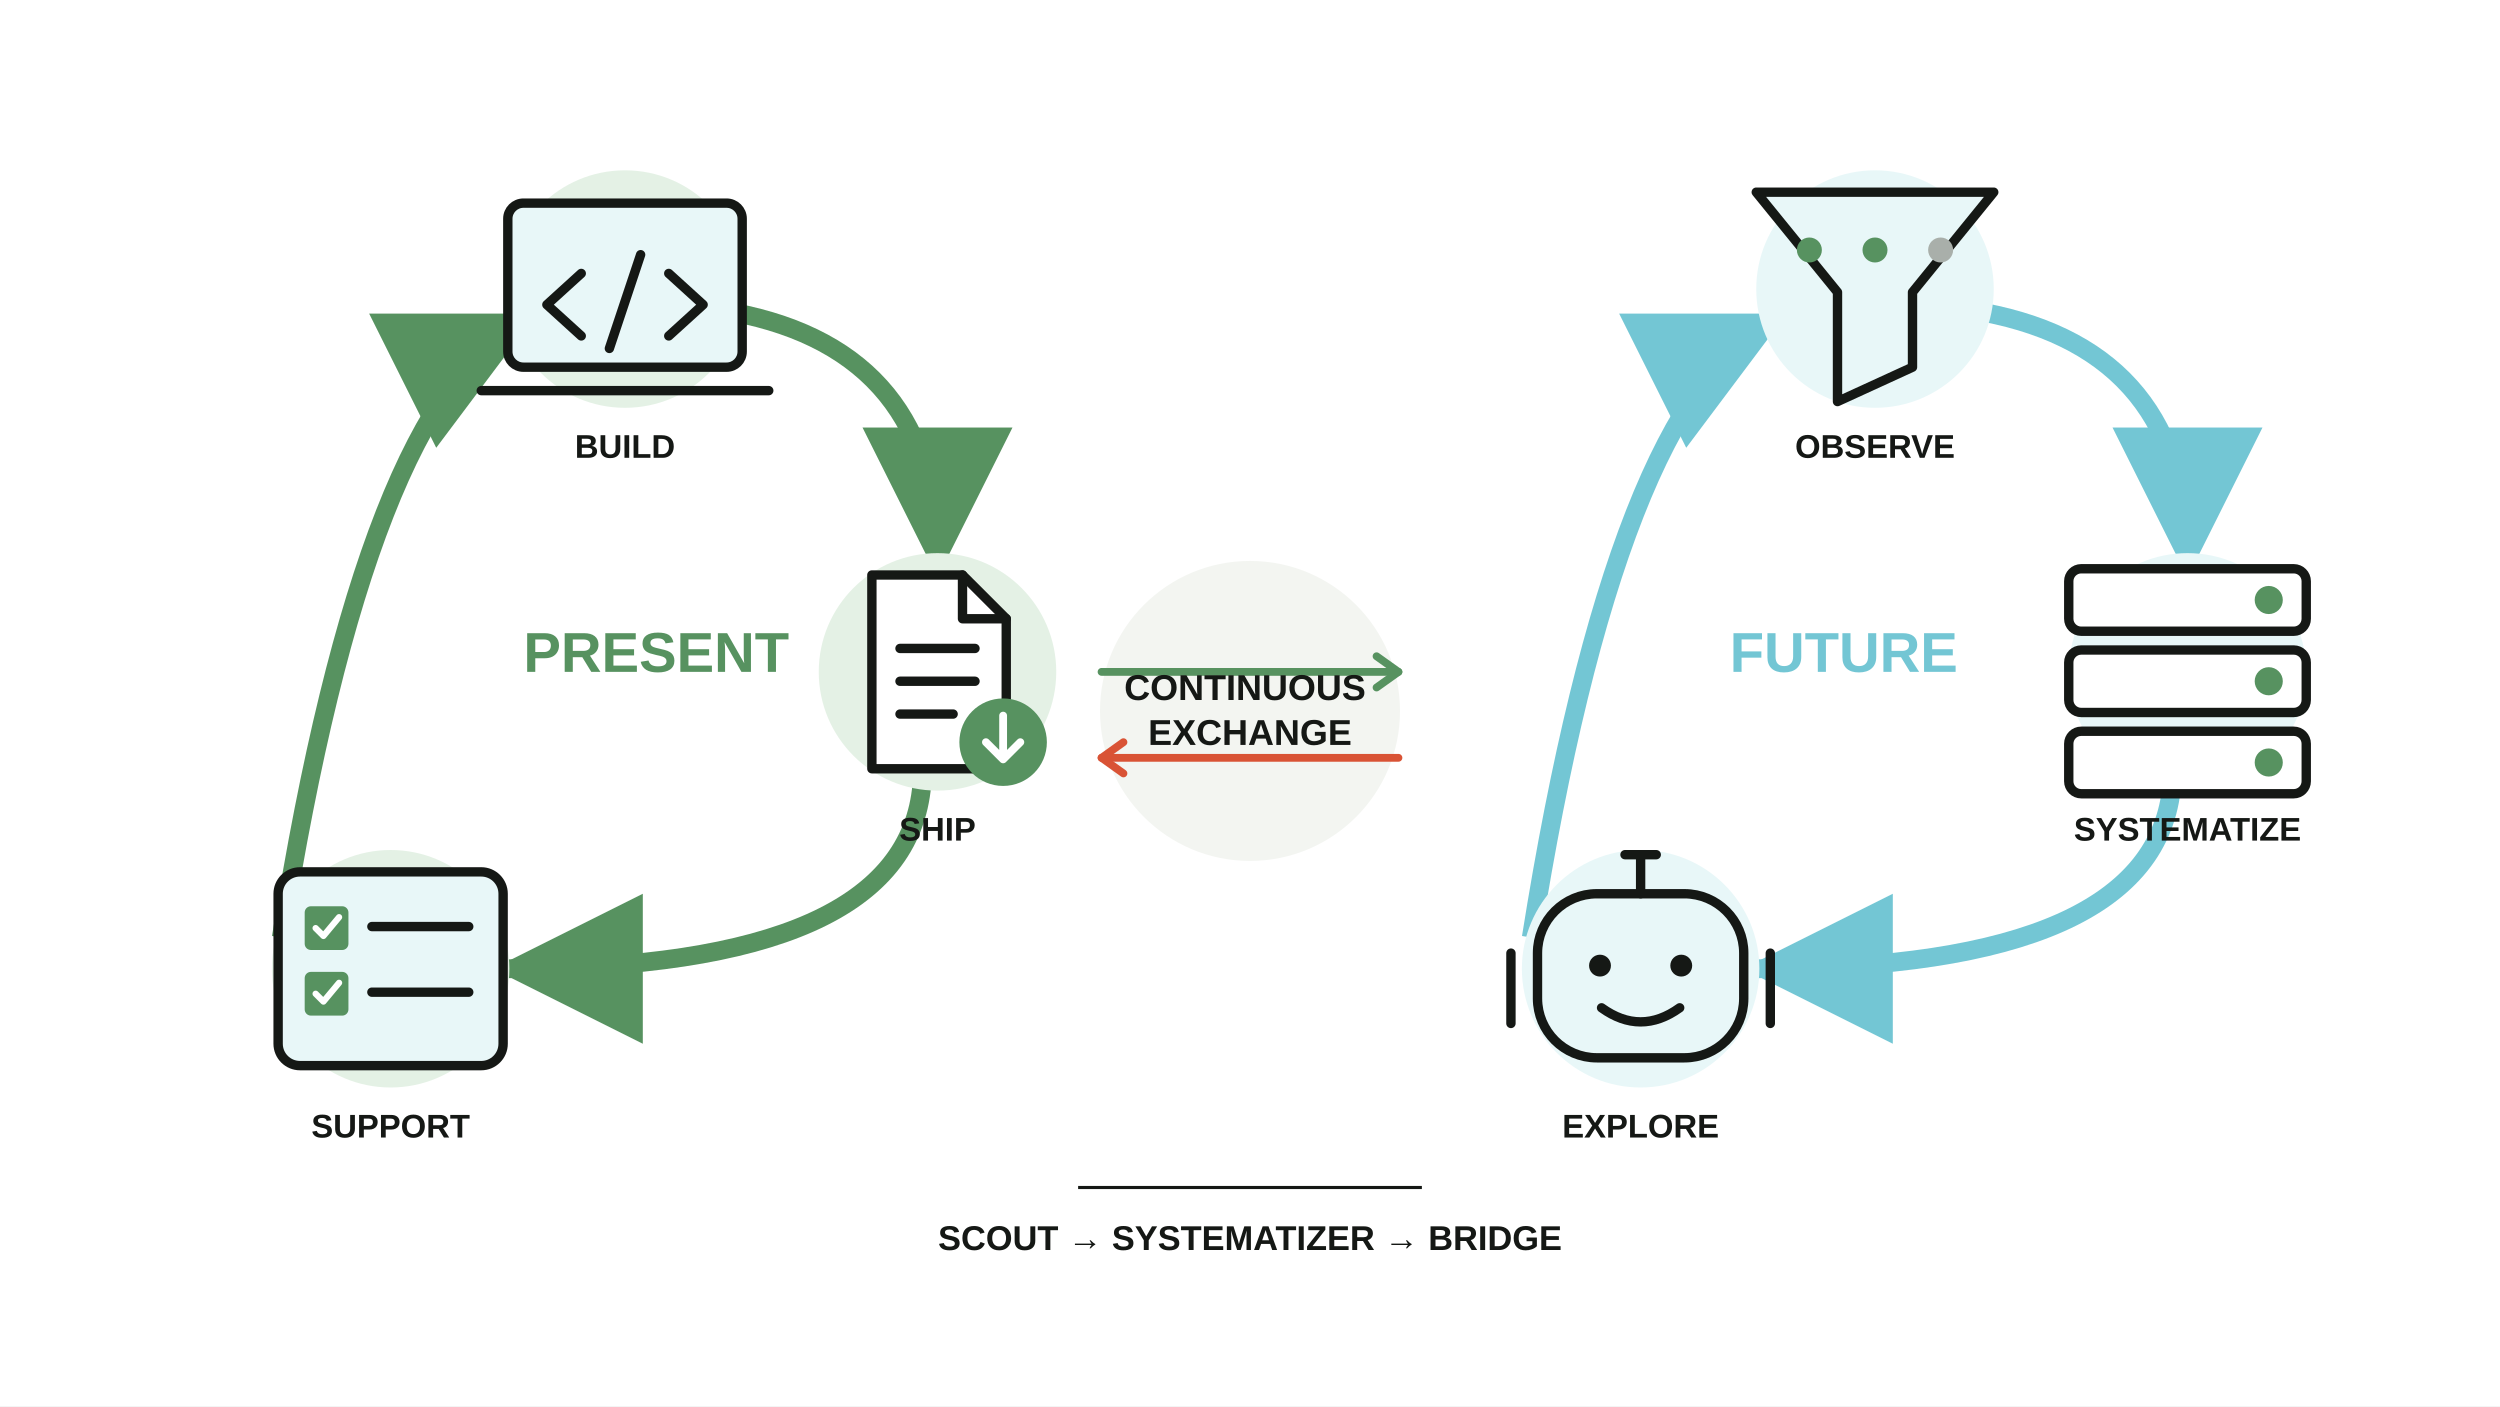
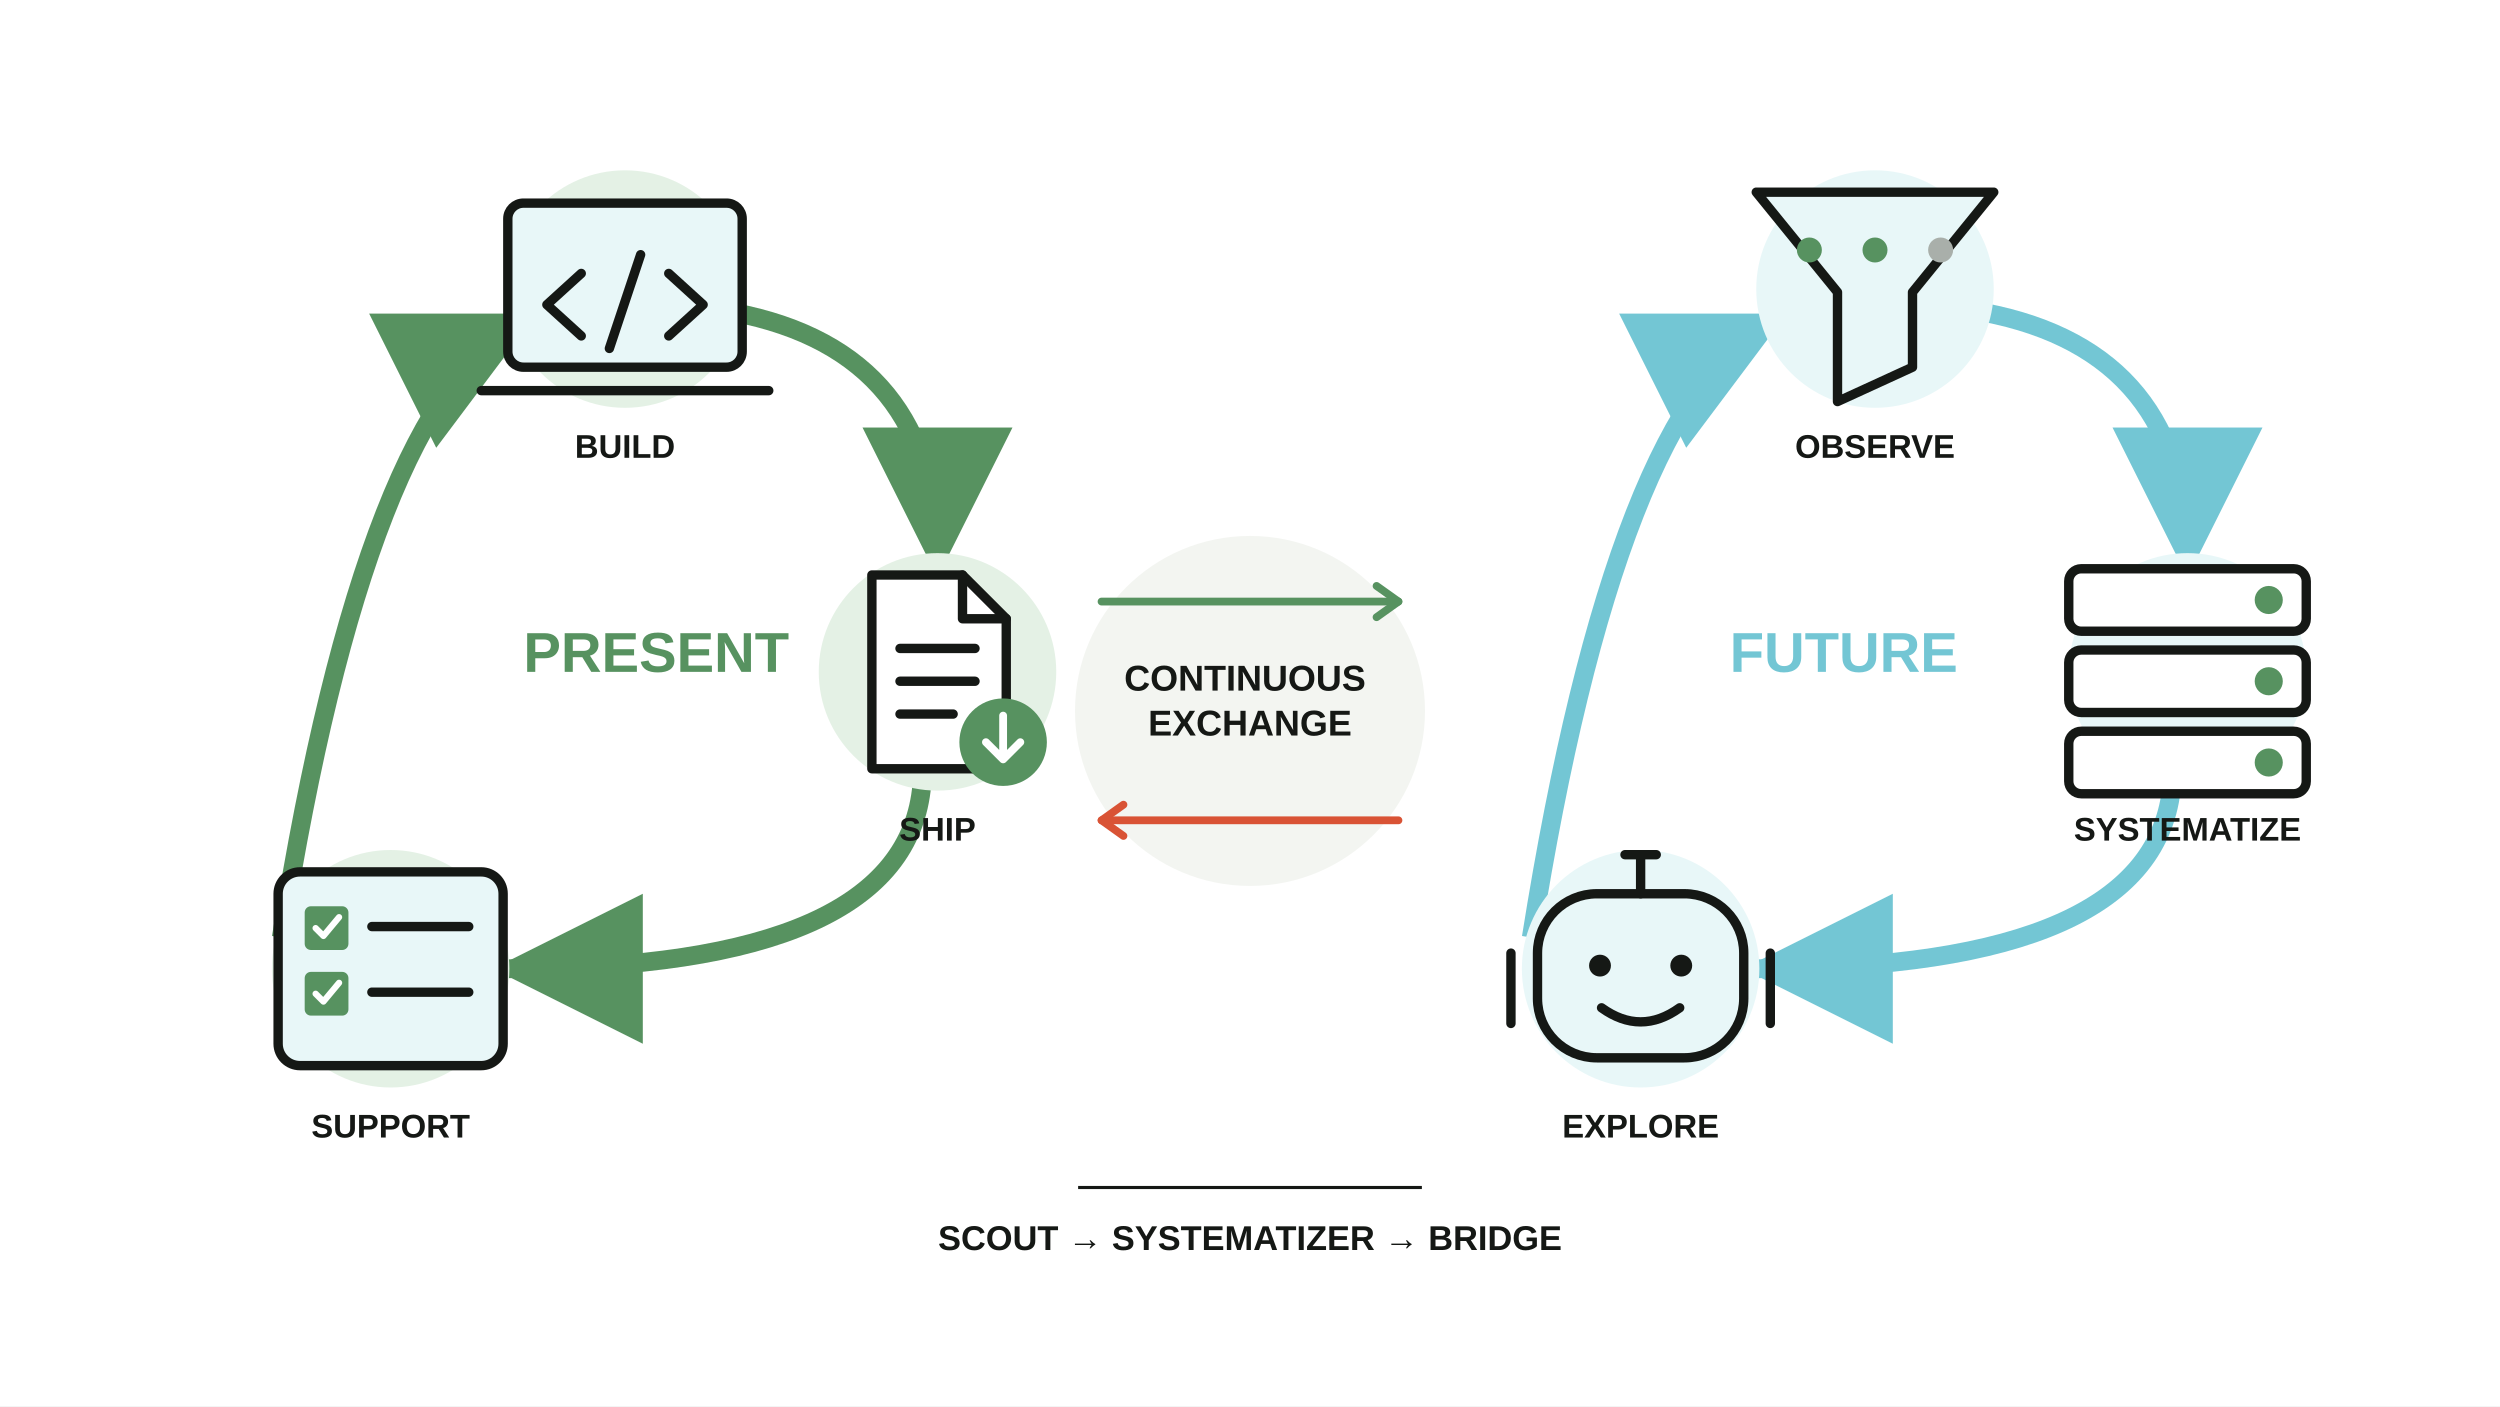
<svg xmlns="http://www.w3.org/2000/svg" viewBox="0 0 1600 900" width="1600" height="900" role="img">
  <g id="art-layer" data-layout="dual-loop" data-style="editorial">
    <rect width="1600" height="900" fill="#fff" />
    <defs>
      <marker id="dual-arrow-0" viewBox="0 0 10 10" refX="9" refY="5" markerWidth="8" markerHeight="8" orient="auto-start-reverse">
        <path d="M0 0l10 5-10 5z" fill="#579260" />
      </marker>
      <marker id="dual-arrow-1" viewBox="0 0 10 10" refX="9" refY="5" markerWidth="8" markerHeight="8" orient="auto-start-reverse">
        <path d="M0 0l10 5-10 5z" fill="#73c6d4" />
      </marker>
    </defs>
-     <circle cx="800" cy="455" r="96" fill="#f3f5f1" />
+     <circle cx="800" cy="455" r="112" fill="#f3f5f1" />
    <g id="dual-loop-present">
      <path d="M470 200Q600 225 600 360" fill="none" stroke="#579260" stroke-width="12" marker-end="url(#dual-arrow-0)" />
      <path d="M590 502Q580 620 325 620" fill="none" stroke="#579260" stroke-width="12" marker-end="url(#dual-arrow-0)" />
      <path d="M180 600Q235 255 335 205" fill="none" stroke="#579260" stroke-width="12" marker-end="url(#dual-arrow-0)" />
      <g id="dual-loop-present-build">
        <circle cx="400" cy="185" r="76" fill="#e4f1e5" />
        <rect x="325" y="130" width="150" height="105" rx="10" fill="#e8f7f8" stroke="#151815" stroke-width="6" stroke-linecap="round" stroke-linejoin="round" />
        <path d="M372 175l-22 20 22 20M428 175l22 20-22 20M410 163l-20 60" fill="none" stroke="#151815" stroke-width="6" stroke-linecap="round" stroke-linejoin="round" />
        <path d="M308 250h184" fill="none" stroke="#151815" stroke-width="6" stroke-linecap="round" stroke-linejoin="round" />
      </g>
      <g id="dual-loop-present-ship">
        <circle cx="600" cy="430" r="76" fill="#e4f1e5" />
        <path d="M558 368h58l28 28v96h-86z" fill="#fff" stroke="#151815" stroke-width="6" stroke-linecap="round" stroke-linejoin="round" />
        <path d="M616 368v28h28M576 415h48M576 436h48M576 457h34" fill="none" stroke="#151815" stroke-width="6" stroke-linecap="round" stroke-linejoin="round" />
        <circle cx="642" cy="475" r="28" fill="#579260" />
        <path d="M642 458v28m0 0-11-11m11 11 11-11" fill="none" stroke="#fff" stroke-width="5" stroke-linecap="round" stroke-linejoin="round" />
      </g>
      <g id="dual-loop-present-support">
        <circle cx="250" cy="620" r="76" fill="#e4f1e5" />
        <rect x="178" y="558" width="144" height="124" rx="14" fill="#e8f7f8" stroke="#151815" stroke-width="6" stroke-linecap="round" stroke-linejoin="round" />
        <g>
          <rect x="195" y="580" width="28" height="28" rx="4" fill="#579260" />
          <path d="M202 594l5 5 10-12" fill="none" stroke="#fff" stroke-width="4" stroke-linecap="round" stroke-linejoin="round" />
        </g>
        <g>
          <rect x="195" y="622" width="28" height="28" rx="4" fill="#579260" />
          <path d="M202 636l5 5 10-12" fill="none" stroke="#fff" stroke-width="4" stroke-linecap="round" stroke-linejoin="round" />
        </g>
        <path d="M238 593h62M238 635h62" fill="none" stroke="#151815" stroke-width="6" stroke-linecap="round" stroke-linejoin="round" />
      </g>
    </g>
    <g id="dual-loop-future">
      <path d="M1270 200Q1400 225 1400 360" fill="none" stroke="#73c6d4" stroke-width="12" marker-end="url(#dual-arrow-1)" />
      <path d="M1390 502Q1380 620 1125 620" fill="none" stroke="#73c6d4" stroke-width="12" marker-end="url(#dual-arrow-1)" />
      <path d="M980 600Q1035 255 1135 205" fill="none" stroke="#73c6d4" stroke-width="12" marker-end="url(#dual-arrow-1)" />
      <g id="dual-loop-future-observe">
        <circle cx="1200" cy="185" r="76" fill="#e8f7f8" />
        <path d="M1124 123H1276L1224 187V235L1176 257V187Z" fill="#e8f7f8" stroke="#151815" stroke-width="6" stroke-linecap="round" stroke-linejoin="round" />
        <circle cx="1158" cy="160" r="8" fill="#579260" />
        <circle cx="1200" cy="160" r="8" fill="#579260" />
        <circle cx="1242" cy="160" r="8" fill="#a9afaa" />
      </g>
      <g id="dual-loop-future-systematize">
        <circle cx="1400" cy="430" r="76" fill="#e8f7f8" />
        <rect x="1324" y="364" width="152" height="40" rx="8" fill="#fff" stroke="#151815" stroke-width="6" stroke-linecap="round" stroke-linejoin="round" />
        <rect x="1324" y="416" width="152" height="40" rx="8" fill="#fff" stroke="#151815" stroke-width="6" stroke-linecap="round" stroke-linejoin="round" />
        <rect x="1324" y="468" width="152" height="40" rx="8" fill="#fff" stroke="#151815" stroke-width="6" stroke-linecap="round" stroke-linejoin="round" />
        <circle cx="1452" cy="384" r="9" fill="#579260" />
        <circle cx="1452" cy="436" r="9" fill="#579260" />
        <circle cx="1452" cy="488" r="9" fill="#579260" />
      </g>
      <g id="dual-loop-future-explore">
        <circle cx="1050" cy="620" r="76" fill="#e8f7f8" />
        <rect x="984" y="572" width="132" height="105" rx="38" fill="#e8f7f8" stroke="#151815" stroke-width="6" stroke-linecap="round" stroke-linejoin="round" />
        <path d="M1050 572v-25m-10 0h20" fill="none" stroke="#151815" stroke-width="6" stroke-linecap="round" stroke-linejoin="round" />
        <circle cx="1024" cy="618" r="7" fill="#151815" />
        <circle cx="1076" cy="618" r="7" fill="#151815" />
        <path d="M1025 645q25 18 50 0" fill="none" stroke="#151815" stroke-width="6" stroke-linecap="round" stroke-linejoin="round" />
        <path d="M967 610v45M1133 610v45" fill="none" stroke="#151815" stroke-width="6" stroke-linecap="round" stroke-linejoin="round" />
      </g>
    </g>
-     <path d="M705 430L895 430" fill="none" stroke="#579260" stroke-width="5" stroke-linecap="round" />
-     <path d="M881 440L895 430L881 420" fill="none" stroke="#579260" stroke-width="5" stroke-linecap="round" stroke-linejoin="round" />
-     <path d="M895 485L705 485" fill="none" stroke="#d95335" stroke-width="5" stroke-linecap="round" />
-     <path d="M719 475L705 485L719 495" fill="none" stroke="#d95335" stroke-width="5" stroke-linecap="round" stroke-linejoin="round" />
+     <path d="M705 385L895 385" fill="none" stroke="#579260" stroke-width="5" stroke-linecap="round" />
+     <path d="M881 395L895 385L881 375" fill="none" stroke="#579260" stroke-width="5" stroke-linecap="round" stroke-linejoin="round" />
+     <path d="M895 525L705 525" fill="none" stroke="#d95335" stroke-width="5" stroke-linecap="round" />
+     <path d="M719 515L705 525L719 535" fill="none" stroke="#d95335" stroke-width="5" stroke-linecap="round" stroke-linejoin="round" />
    <path d="M690 760h220" stroke="#151815" stroke-width="2" />
  </g>
  <g id="text-layer" data-language="en" data-layout="dual-loop" data-style="editorial">
    <g id="dual-loop-present-text">
      <text x="420" y="430" fill="#579260" font-family="Arial, PingFang SC, Microsoft YaHei, sans-serif" font-size="36" font-weight="760" text-anchor="middle">
        <tspan x="420" dy="0">PRESENT</tspan>
      </text>
      <text x="400" y="293" fill="#151815" font-family="Arial, PingFang SC, Microsoft YaHei, sans-serif" font-size="21" font-weight="760" text-anchor="middle">
        <tspan x="400" dy="0">BUILD</tspan>
      </text>
      <text x="600" y="538" fill="#151815" font-family="Arial, PingFang SC, Microsoft YaHei, sans-serif" font-size="21" font-weight="760" text-anchor="middle">
        <tspan x="600" dy="0">SHIP</tspan>
      </text>
      <text x="250" y="728" fill="#151815" font-family="Arial, PingFang SC, Microsoft YaHei, sans-serif" font-size="21" font-weight="760" text-anchor="middle">
        <tspan x="250" dy="0">SUPPORT</tspan>
      </text>
    </g>
    <g id="dual-loop-future-text">
      <text x="1180" y="430" fill="#73c6d4" font-family="Arial, PingFang SC, Microsoft YaHei, sans-serif" font-size="36" font-weight="760" text-anchor="middle">
        <tspan x="1180" dy="0">FUTURE</tspan>
      </text>
      <text x="1200" y="293" fill="#151815" font-family="Arial, PingFang SC, Microsoft YaHei, sans-serif" font-size="21" font-weight="760" text-anchor="middle">
        <tspan x="1200" dy="0">OBSERVE</tspan>
      </text>
      <text x="1400" y="538" fill="#151815" font-family="Arial, PingFang SC, Microsoft YaHei, sans-serif" font-size="21" font-weight="760" text-anchor="middle">
        <tspan x="1400" dy="0">SYSTEMATIZE</tspan>
      </text>
      <text x="1050" y="728" fill="#151815" font-family="Arial, PingFang SC, Microsoft YaHei, sans-serif" font-size="21" font-weight="760" text-anchor="middle">
        <tspan x="1050" dy="0">EXPLORE</tspan>
      </text>
    </g>
-     <text x="800" y="448" fill="#151815" font-family="Arial, PingFang SC, Microsoft YaHei, sans-serif" font-size="23" font-weight="760" text-anchor="middle">
+     <text x="800" y="442" fill="#151815" font-family="Arial, PingFang SC, Microsoft YaHei, sans-serif" font-size="23" font-weight="760" text-anchor="middle">
      <tspan x="800" dy="0">CONTINUOUS</tspan>
      <tspan x="800" dy="28.75">EXCHANGE</tspan>
    </text>
    <text x="800" y="800" fill="#151815" font-family="Arial, PingFang SC, Microsoft YaHei, sans-serif" font-size="22" font-weight="650" text-anchor="middle">
      <tspan x="800" dy="0">SCOUT → SYSTEMATIZER → BRIDGE</tspan>
    </text>
  </g>
</svg>
